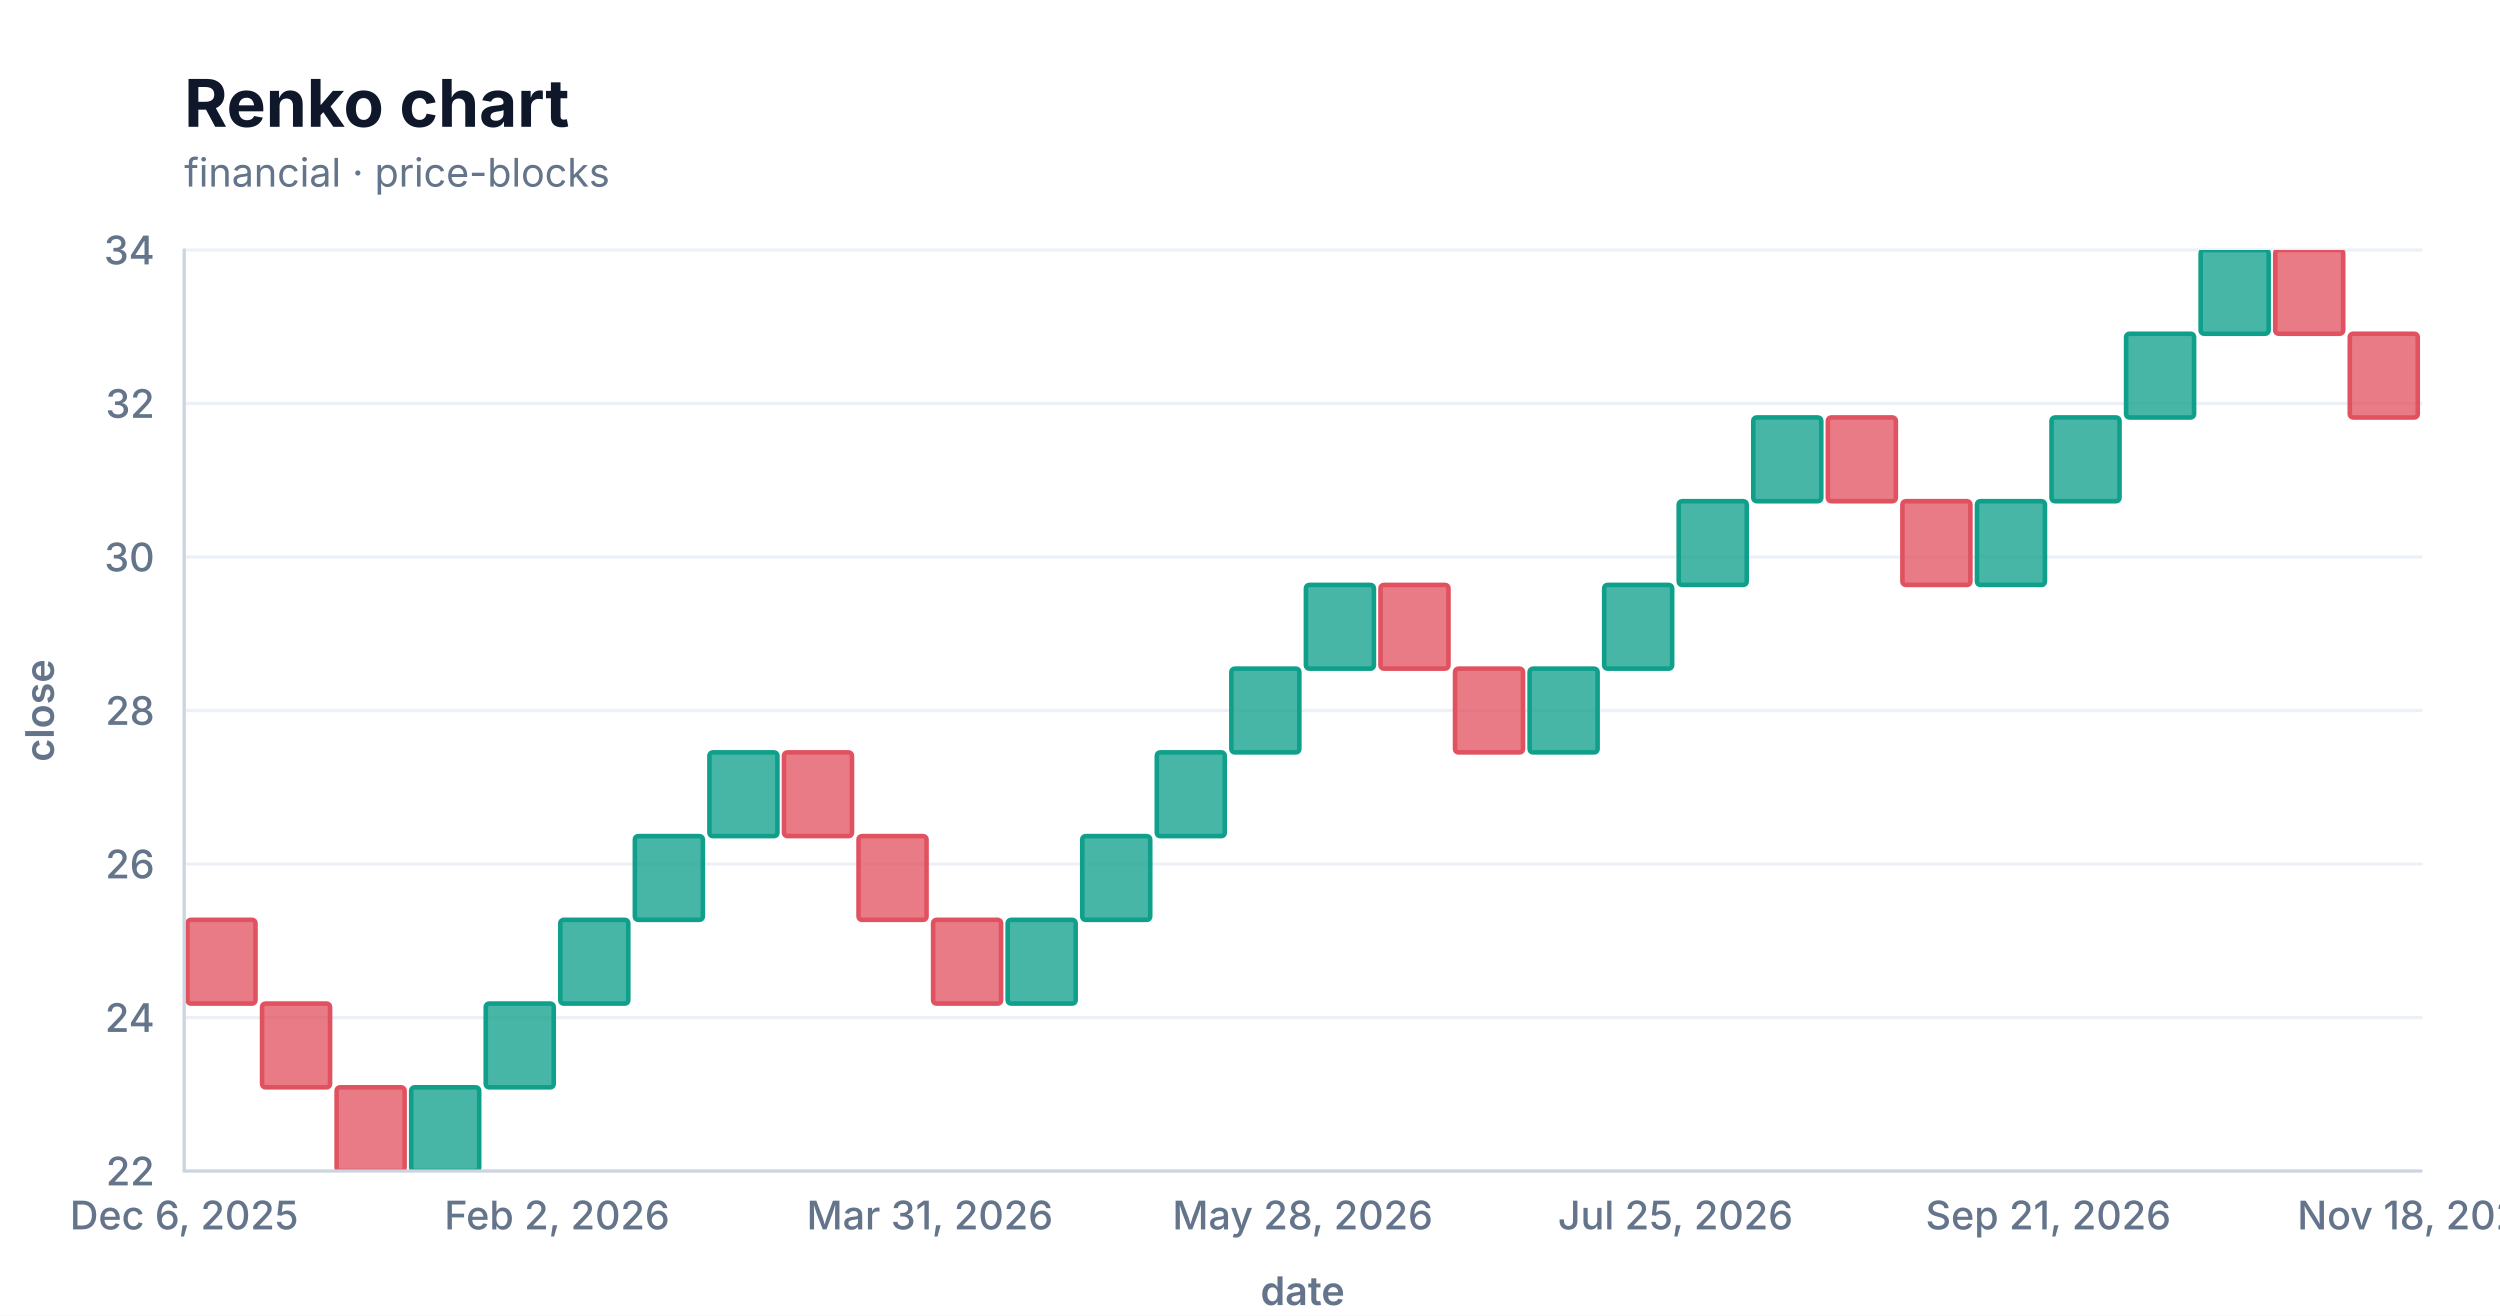
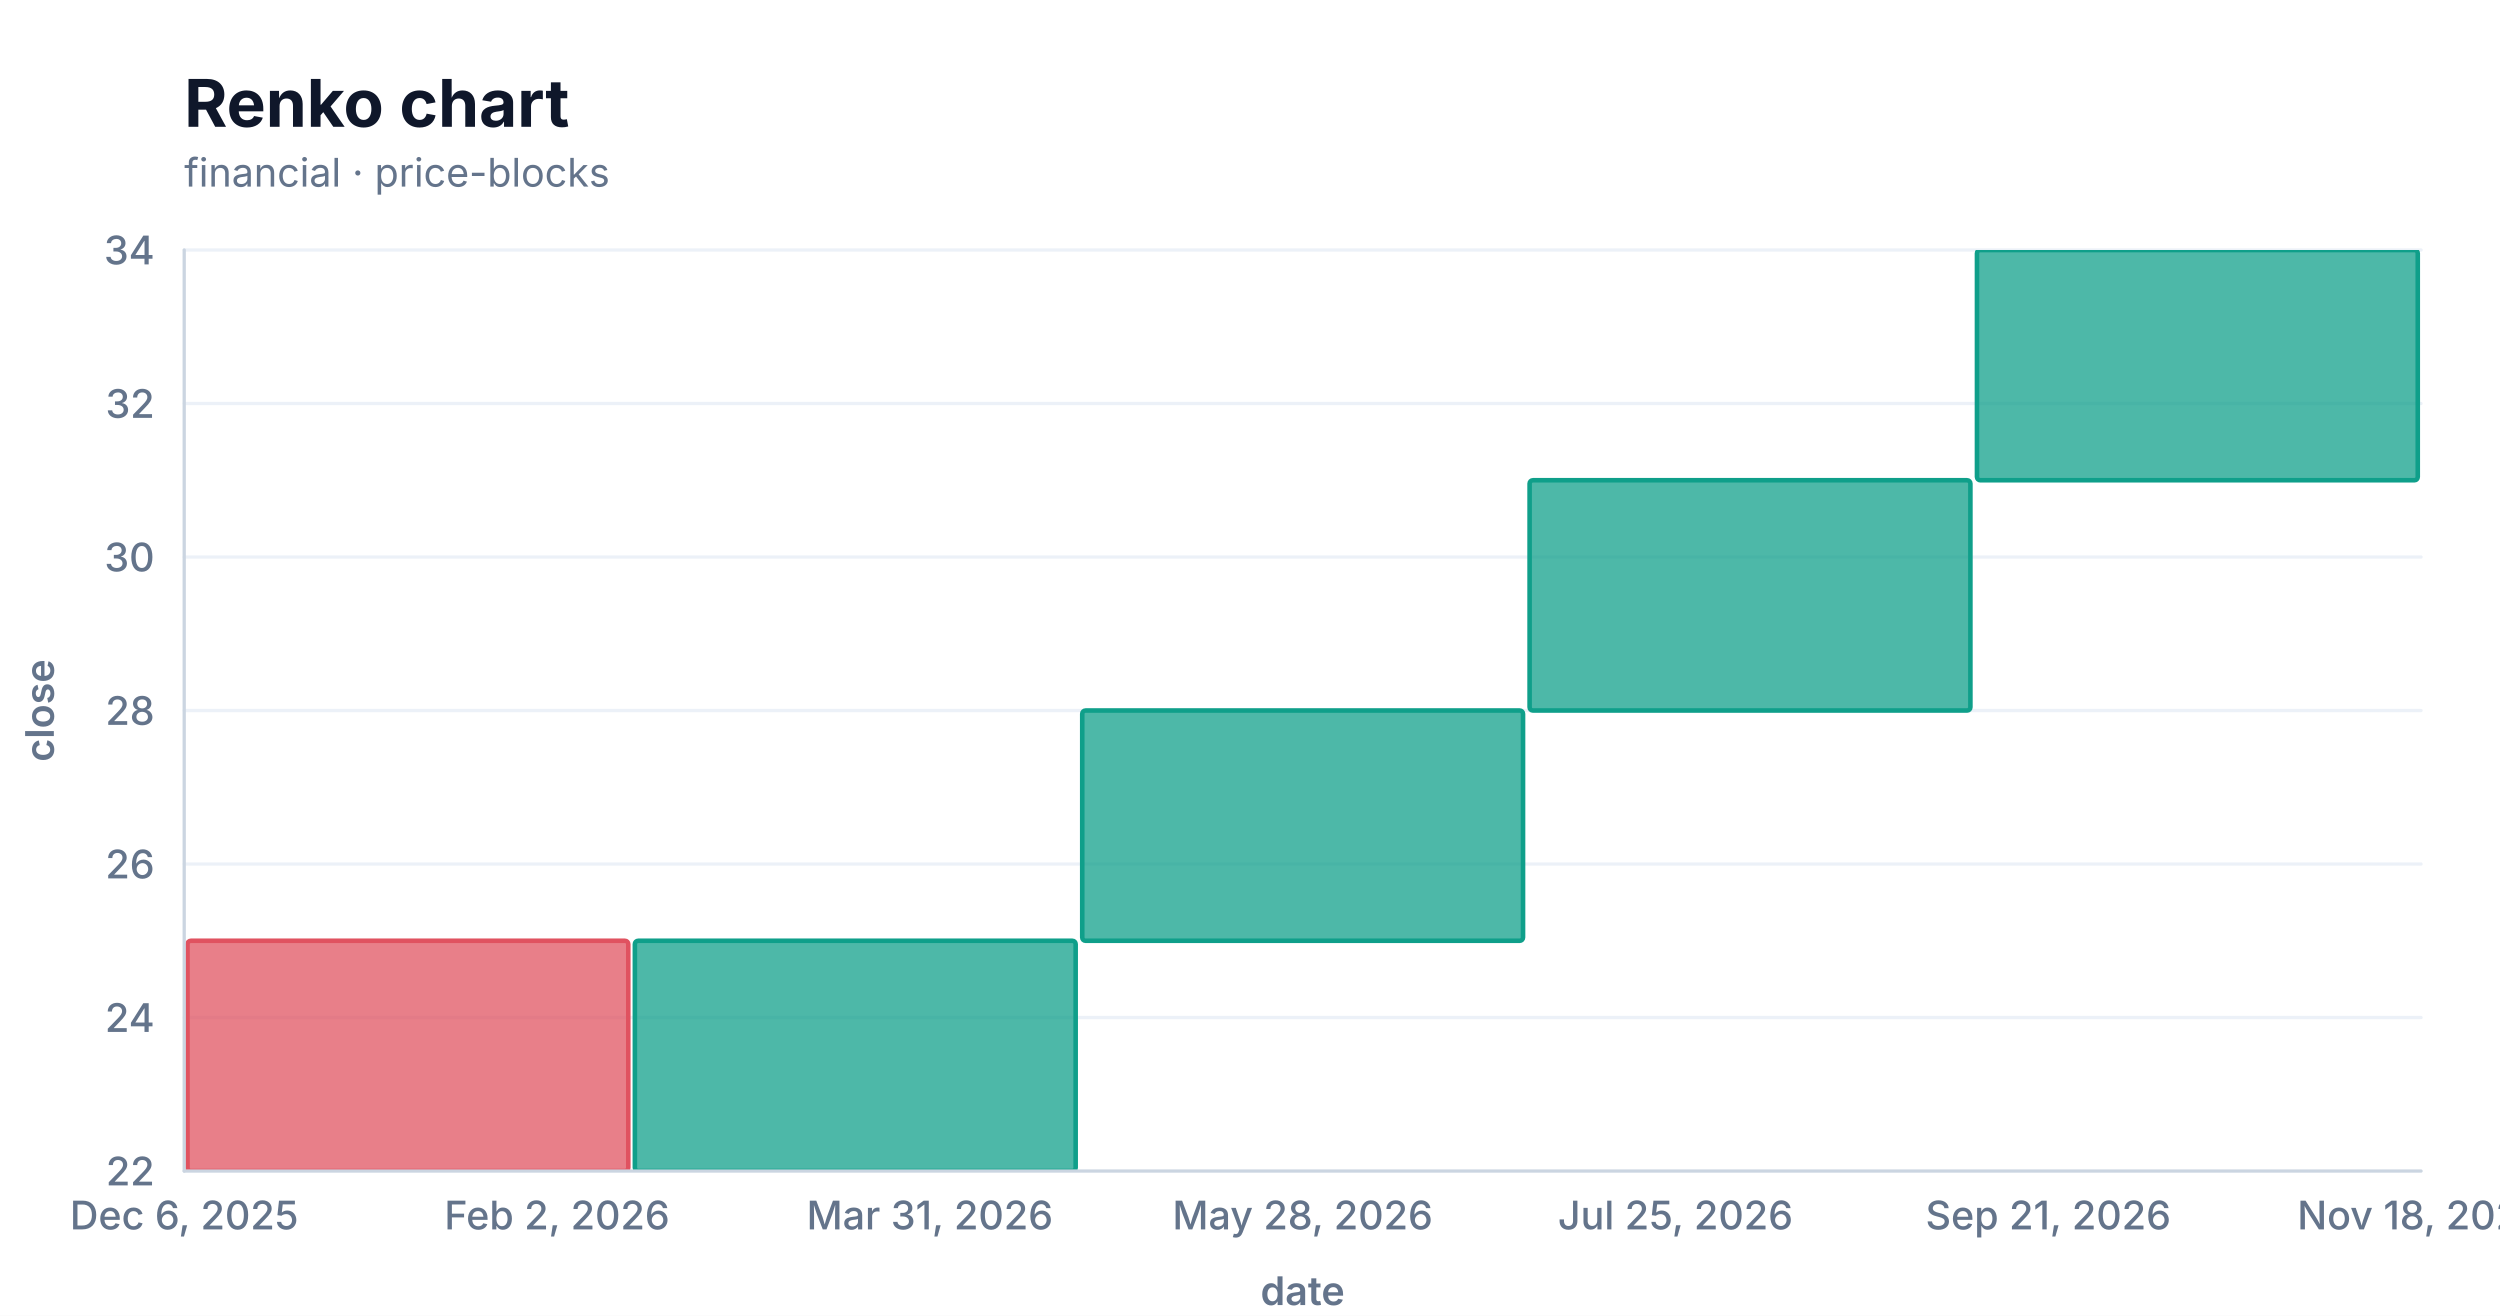
<svg xmlns="http://www.w3.org/2000/svg" width="760" height="400" viewBox="0 0 760 400" role="img" aria-labelledby="title description">
  <defs>
    <clipPath id="clip-1">
      <rect x="56" y="76" width="680" height="280" />
    </clipPath>
  </defs>
  <rect width="100%" height="100%" fill="#ffffff" />
  <g data-scene-node="scene:root">
    <line data-scene-node="axis-y:grid:1" opacity="0.82" x1="56" y1="309.333" x2="736" y2="309.333" fill="none" stroke="#e8eef6" stroke-width="1" stroke-linecap="round" />
    <line data-scene-node="axis-y:grid:2" opacity="0.82" x1="56" y1="262.667" x2="736" y2="262.667" fill="none" stroke="#e8eef6" stroke-width="1" stroke-linecap="round" />
    <line data-scene-node="axis-y:grid:3" opacity="0.82" x1="56" y1="216" x2="736" y2="216" fill="none" stroke="#e8eef6" stroke-width="1" stroke-linecap="round" />
    <line data-scene-node="axis-y:grid:4" opacity="0.82" x1="56" y1="169.333" x2="736" y2="169.333" fill="none" stroke="#e8eef6" stroke-width="1" stroke-linecap="round" />
    <line data-scene-node="axis-y:grid:5" opacity="0.82" x1="56" y1="122.667" x2="736" y2="122.667" fill="none" stroke="#e8eef6" stroke-width="1" stroke-linecap="round" />
    <line data-scene-node="axis-y:grid:6" opacity="0.82" x1="56" y1="76" x2="736" y2="76" fill="none" stroke="#e8eef6" stroke-width="1" stroke-linecap="round" />
    <g data-scene-node="layer-0:group" clip-path="url(#clip-1)">
-       <rect data-scene-node="layer-0:renko:0" x="57" y="279.636" width="20.667" height="25.455" rx="1" fill="#e05260c2" stroke="#e05260" stroke-width="1.4" />
-       <rect data-scene-node="layer-0:renko:1" x="79.667" y="305.091" width="20.667" height="25.455" rx="1" fill="#e05260c2" stroke="#e05260" stroke-width="1.4" />
-       <rect data-scene-node="layer-0:renko:2" x="102.333" y="330.545" width="20.667" height="25.455" rx="1" fill="#e05260c2" stroke="#e05260" stroke-width="1.4" />
-       <rect data-scene-node="layer-0:renko:3" x="125" y="330.545" width="20.667" height="25.455" rx="1" fill="#0f9f8ac2" stroke="#0f9f8a" stroke-width="1.4" />
-       <rect data-scene-node="layer-0:renko:4" x="147.667" y="305.091" width="20.667" height="25.455" rx="1" fill="#0f9f8ac2" stroke="#0f9f8a" stroke-width="1.4" />
-       <rect data-scene-node="layer-0:renko:5" x="170.333" y="279.636" width="20.667" height="25.455" rx="1" fill="#0f9f8ac2" stroke="#0f9f8a" stroke-width="1.4" />
-       <rect data-scene-node="layer-0:renko:6" x="193" y="254.182" width="20.667" height="25.455" rx="1" fill="#0f9f8ac2" stroke="#0f9f8a" stroke-width="1.4" />
-       <rect data-scene-node="layer-0:renko:7" x="215.667" y="228.727" width="20.667" height="25.455" rx="1" fill="#0f9f8ac2" stroke="#0f9f8a" stroke-width="1.4" />
-       <rect data-scene-node="layer-0:renko:8" x="238.333" y="228.727" width="20.667" height="25.455" rx="1" fill="#e05260c2" stroke="#e05260" stroke-width="1.4" />
-       <rect data-scene-node="layer-0:renko:9" x="261" y="254.182" width="20.667" height="25.455" rx="1" fill="#e05260c2" stroke="#e05260" stroke-width="1.4" />
-       <rect data-scene-node="layer-0:renko:10" x="283.667" y="279.636" width="20.667" height="25.455" rx="1" fill="#e05260c2" stroke="#e05260" stroke-width="1.4" />
-       <rect data-scene-node="layer-0:renko:11" x="306.333" y="279.636" width="20.667" height="25.455" rx="1" fill="#0f9f8ac2" stroke="#0f9f8a" stroke-width="1.4" />
-       <rect data-scene-node="layer-0:renko:12" x="329" y="254.182" width="20.667" height="25.455" rx="1" fill="#0f9f8ac2" stroke="#0f9f8a" stroke-width="1.4" />
-       <rect data-scene-node="layer-0:renko:13" x="351.667" y="228.727" width="20.667" height="25.455" rx="1" fill="#0f9f8ac2" stroke="#0f9f8a" stroke-width="1.4" />
-       <rect data-scene-node="layer-0:renko:14" x="374.333" y="203.273" width="20.667" height="25.455" rx="1" fill="#0f9f8ac2" stroke="#0f9f8a" stroke-width="1.4" />
-       <rect data-scene-node="layer-0:renko:15" x="397" y="177.818" width="20.667" height="25.455" rx="1" fill="#0f9f8ac2" stroke="#0f9f8a" stroke-width="1.4" />
-       <rect data-scene-node="layer-0:renko:16" x="419.667" y="177.818" width="20.667" height="25.455" rx="1" fill="#e05260c2" stroke="#e05260" stroke-width="1.4" />
-       <rect data-scene-node="layer-0:renko:17" x="442.333" y="203.273" width="20.667" height="25.455" rx="1" fill="#e05260c2" stroke="#e05260" stroke-width="1.4" />
-       <rect data-scene-node="layer-0:renko:18" x="465" y="203.273" width="20.667" height="25.455" rx="1" fill="#0f9f8ac2" stroke="#0f9f8a" stroke-width="1.4" />
-       <rect data-scene-node="layer-0:renko:19" x="487.667" y="177.818" width="20.667" height="25.455" rx="1" fill="#0f9f8ac2" stroke="#0f9f8a" stroke-width="1.4" />
-       <rect data-scene-node="layer-0:renko:20" x="510.333" y="152.364" width="20.667" height="25.455" rx="1" fill="#0f9f8ac2" stroke="#0f9f8a" stroke-width="1.4" />
-       <rect data-scene-node="layer-0:renko:21" x="533" y="126.909" width="20.667" height="25.455" rx="1" fill="#0f9f8ac2" stroke="#0f9f8a" stroke-width="1.4" />
-       <rect data-scene-node="layer-0:renko:22" x="555.667" y="126.909" width="20.667" height="25.455" rx="1" fill="#e05260c2" stroke="#e05260" stroke-width="1.4" />
-       <rect data-scene-node="layer-0:renko:23" x="578.333" y="152.364" width="20.667" height="25.455" rx="1" fill="#e05260c2" stroke="#e05260" stroke-width="1.4" />
-       <rect data-scene-node="layer-0:renko:24" x="601" y="152.364" width="20.667" height="25.455" rx="1" fill="#0f9f8ac2" stroke="#0f9f8a" stroke-width="1.4" />
-       <rect data-scene-node="layer-0:renko:25" x="623.667" y="126.909" width="20.667" height="25.455" rx="1" fill="#0f9f8ac2" stroke="#0f9f8a" stroke-width="1.4" />
-       <rect data-scene-node="layer-0:renko:26" x="646.333" y="101.455" width="20.667" height="25.455" rx="1" fill="#0f9f8ac2" stroke="#0f9f8a" stroke-width="1.4" />
-       <rect data-scene-node="layer-0:renko:27" x="669" y="76" width="20.667" height="25.455" rx="1" fill="#0f9f8ac2" stroke="#0f9f8a" stroke-width="1.4" />
-       <rect data-scene-node="layer-0:renko:28" x="691.667" y="76" width="20.667" height="25.455" rx="1" fill="#e05260c2" stroke="#e05260" stroke-width="1.4" />
-       <rect data-scene-node="layer-0:renko:29" x="714.333" y="101.455" width="20.667" height="25.455" rx="1" fill="#e05260c2" stroke="#e05260" stroke-width="1.4" />
+       <rect data-scene-node="layer-0:renko:0" x="57" y="286" width="134" height="70" rx="1" fill="#e05260bd" stroke="#e05260" stroke-width="1.4" />
+       <rect data-scene-node="layer-0:renko:1" x="193" y="286" width="134" height="70" rx="1" fill="#0f9f8abd" stroke="#0f9f8a" stroke-width="1.4" />
+       <rect data-scene-node="layer-0:renko:2" x="329" y="216" width="134" height="70" rx="1" fill="#0f9f8abd" stroke="#0f9f8a" stroke-width="1.4" />
+       <rect data-scene-node="layer-0:renko:3" x="465" y="146" width="134" height="70" rx="1" fill="#0f9f8abd" stroke="#0f9f8a" stroke-width="1.4" />
+       <rect data-scene-node="layer-0:renko:4" x="601" y="76" width="134" height="70" rx="1" fill="#0f9f8abd" stroke="#0f9f8a" stroke-width="1.4" />
    </g>
    <line data-scene-node="axis-x:line" x1="56" y1="356" x2="736" y2="356" fill="none" stroke="#cbd5e1" stroke-width="1" stroke-linecap="round" />
    <line data-scene-node="axis-y:line" x1="56" y1="76" x2="56" y2="356" fill="none" stroke="#cbd5e1" stroke-width="1" stroke-linecap="round" />
    <text data-scene-node="axis-x:label:0" x="56" y="365" fill="#64748b" font-family="Inter, ui-sans-serif, system-ui, -apple-system, BlinkMacSystemFont, &quot;Segoe UI&quot;, sans-serif" font-size="12" font-weight="500" text-anchor="middle" dominant-baseline="text-before-edge">Dec 6, 2025</text>
    <text data-scene-node="axis-x:label:1" x="169.333" y="365" fill="#64748b" font-family="Inter, ui-sans-serif, system-ui, -apple-system, BlinkMacSystemFont, &quot;Segoe UI&quot;, sans-serif" font-size="12" font-weight="500" text-anchor="middle" dominant-baseline="text-before-edge">Feb 2, 2026</text>
    <text data-scene-node="axis-x:label:2" x="282.667" y="365" fill="#64748b" font-family="Inter, ui-sans-serif, system-ui, -apple-system, BlinkMacSystemFont, &quot;Segoe UI&quot;, sans-serif" font-size="12" font-weight="500" text-anchor="middle" dominant-baseline="text-before-edge">Mar 31, 2026</text>
    <text data-scene-node="axis-x:label:3" x="396" y="365" fill="#64748b" font-family="Inter, ui-sans-serif, system-ui, -apple-system, BlinkMacSystemFont, &quot;Segoe UI&quot;, sans-serif" font-size="12" font-weight="500" text-anchor="middle" dominant-baseline="text-before-edge">May 28, 2026</text>
    <text data-scene-node="axis-x:label:4" x="509.333" y="365" fill="#64748b" font-family="Inter, ui-sans-serif, system-ui, -apple-system, BlinkMacSystemFont, &quot;Segoe UI&quot;, sans-serif" font-size="12" font-weight="500" text-anchor="middle" dominant-baseline="text-before-edge">Jul 25, 2026</text>
    <text data-scene-node="axis-x:label:5" x="622.667" y="365" fill="#64748b" font-family="Inter, ui-sans-serif, system-ui, -apple-system, BlinkMacSystemFont, &quot;Segoe UI&quot;, sans-serif" font-size="12" font-weight="500" text-anchor="middle" dominant-baseline="text-before-edge">Sep 21, 2026</text>
    <text data-scene-node="axis-x:label:6" x="736" y="365" fill="#64748b" font-family="Inter, ui-sans-serif, system-ui, -apple-system, BlinkMacSystemFont, &quot;Segoe UI&quot;, sans-serif" font-size="12" font-weight="500" text-anchor="middle" dominant-baseline="text-before-edge">Nov 18, 2026</text>
    <text data-scene-node="axis-x:title" x="396" y="388" fill="#64748b" font-family="Inter, ui-sans-serif, system-ui, -apple-system, BlinkMacSystemFont, &quot;Segoe UI&quot;, sans-serif" font-size="12" font-weight="600" text-anchor="middle" dominant-baseline="text-before-edge">date</text>
    <text data-scene-node="axis-y:label:0" x="47" y="356" fill="#64748b" font-family="Inter, ui-sans-serif, system-ui, -apple-system, BlinkMacSystemFont, &quot;Segoe UI&quot;, sans-serif" font-size="12" font-weight="500" text-anchor="end" dominant-baseline="central">22</text>
    <text data-scene-node="axis-y:label:1" x="47" y="309.333" fill="#64748b" font-family="Inter, ui-sans-serif, system-ui, -apple-system, BlinkMacSystemFont, &quot;Segoe UI&quot;, sans-serif" font-size="12" font-weight="500" text-anchor="end" dominant-baseline="central">24</text>
    <text data-scene-node="axis-y:label:2" x="47" y="262.667" fill="#64748b" font-family="Inter, ui-sans-serif, system-ui, -apple-system, BlinkMacSystemFont, &quot;Segoe UI&quot;, sans-serif" font-size="12" font-weight="500" text-anchor="end" dominant-baseline="central">26</text>
    <text data-scene-node="axis-y:label:3" x="47" y="216" fill="#64748b" font-family="Inter, ui-sans-serif, system-ui, -apple-system, BlinkMacSystemFont, &quot;Segoe UI&quot;, sans-serif" font-size="12" font-weight="500" text-anchor="end" dominant-baseline="central">28</text>
    <text data-scene-node="axis-y:label:4" x="47" y="169.333" fill="#64748b" font-family="Inter, ui-sans-serif, system-ui, -apple-system, BlinkMacSystemFont, &quot;Segoe UI&quot;, sans-serif" font-size="12" font-weight="500" text-anchor="end" dominant-baseline="central">30</text>
    <text data-scene-node="axis-y:label:5" x="47" y="122.667" fill="#64748b" font-family="Inter, ui-sans-serif, system-ui, -apple-system, BlinkMacSystemFont, &quot;Segoe UI&quot;, sans-serif" font-size="12" font-weight="500" text-anchor="end" dominant-baseline="central">32</text>
    <text data-scene-node="axis-y:label:6" x="47" y="76" fill="#64748b" font-family="Inter, ui-sans-serif, system-ui, -apple-system, BlinkMacSystemFont, &quot;Segoe UI&quot;, sans-serif" font-size="12" font-weight="500" text-anchor="end" dominant-baseline="central">34</text>
    <text data-scene-node="axis-y:title" x="12" y="216" fill="#64748b" font-family="Inter, ui-sans-serif, system-ui, -apple-system, BlinkMacSystemFont, &quot;Segoe UI&quot;, sans-serif" font-size="12" font-weight="600" text-anchor="middle" dominant-baseline="central" transform="rotate(-90 12 216)">close</text>
    <text data-scene-node="chart:title" x="56" y="24" fill="#0f172a" font-family="Inter, ui-sans-serif, system-ui, -apple-system, BlinkMacSystemFont, &quot;Segoe UI&quot;, sans-serif" font-size="20" font-weight="700" text-anchor="start" dominant-baseline="text-before-edge">Renko chart</text>
    <text data-scene-node="chart:subtitle" x="56" y="48" fill="#64748b" font-family="Inter, ui-sans-serif, system-ui, -apple-system, BlinkMacSystemFont, &quot;Segoe UI&quot;, sans-serif" font-size="12" font-weight="400" text-anchor="start" dominant-baseline="text-before-edge">financial · price-blocks</text>
  </g>
</svg>
